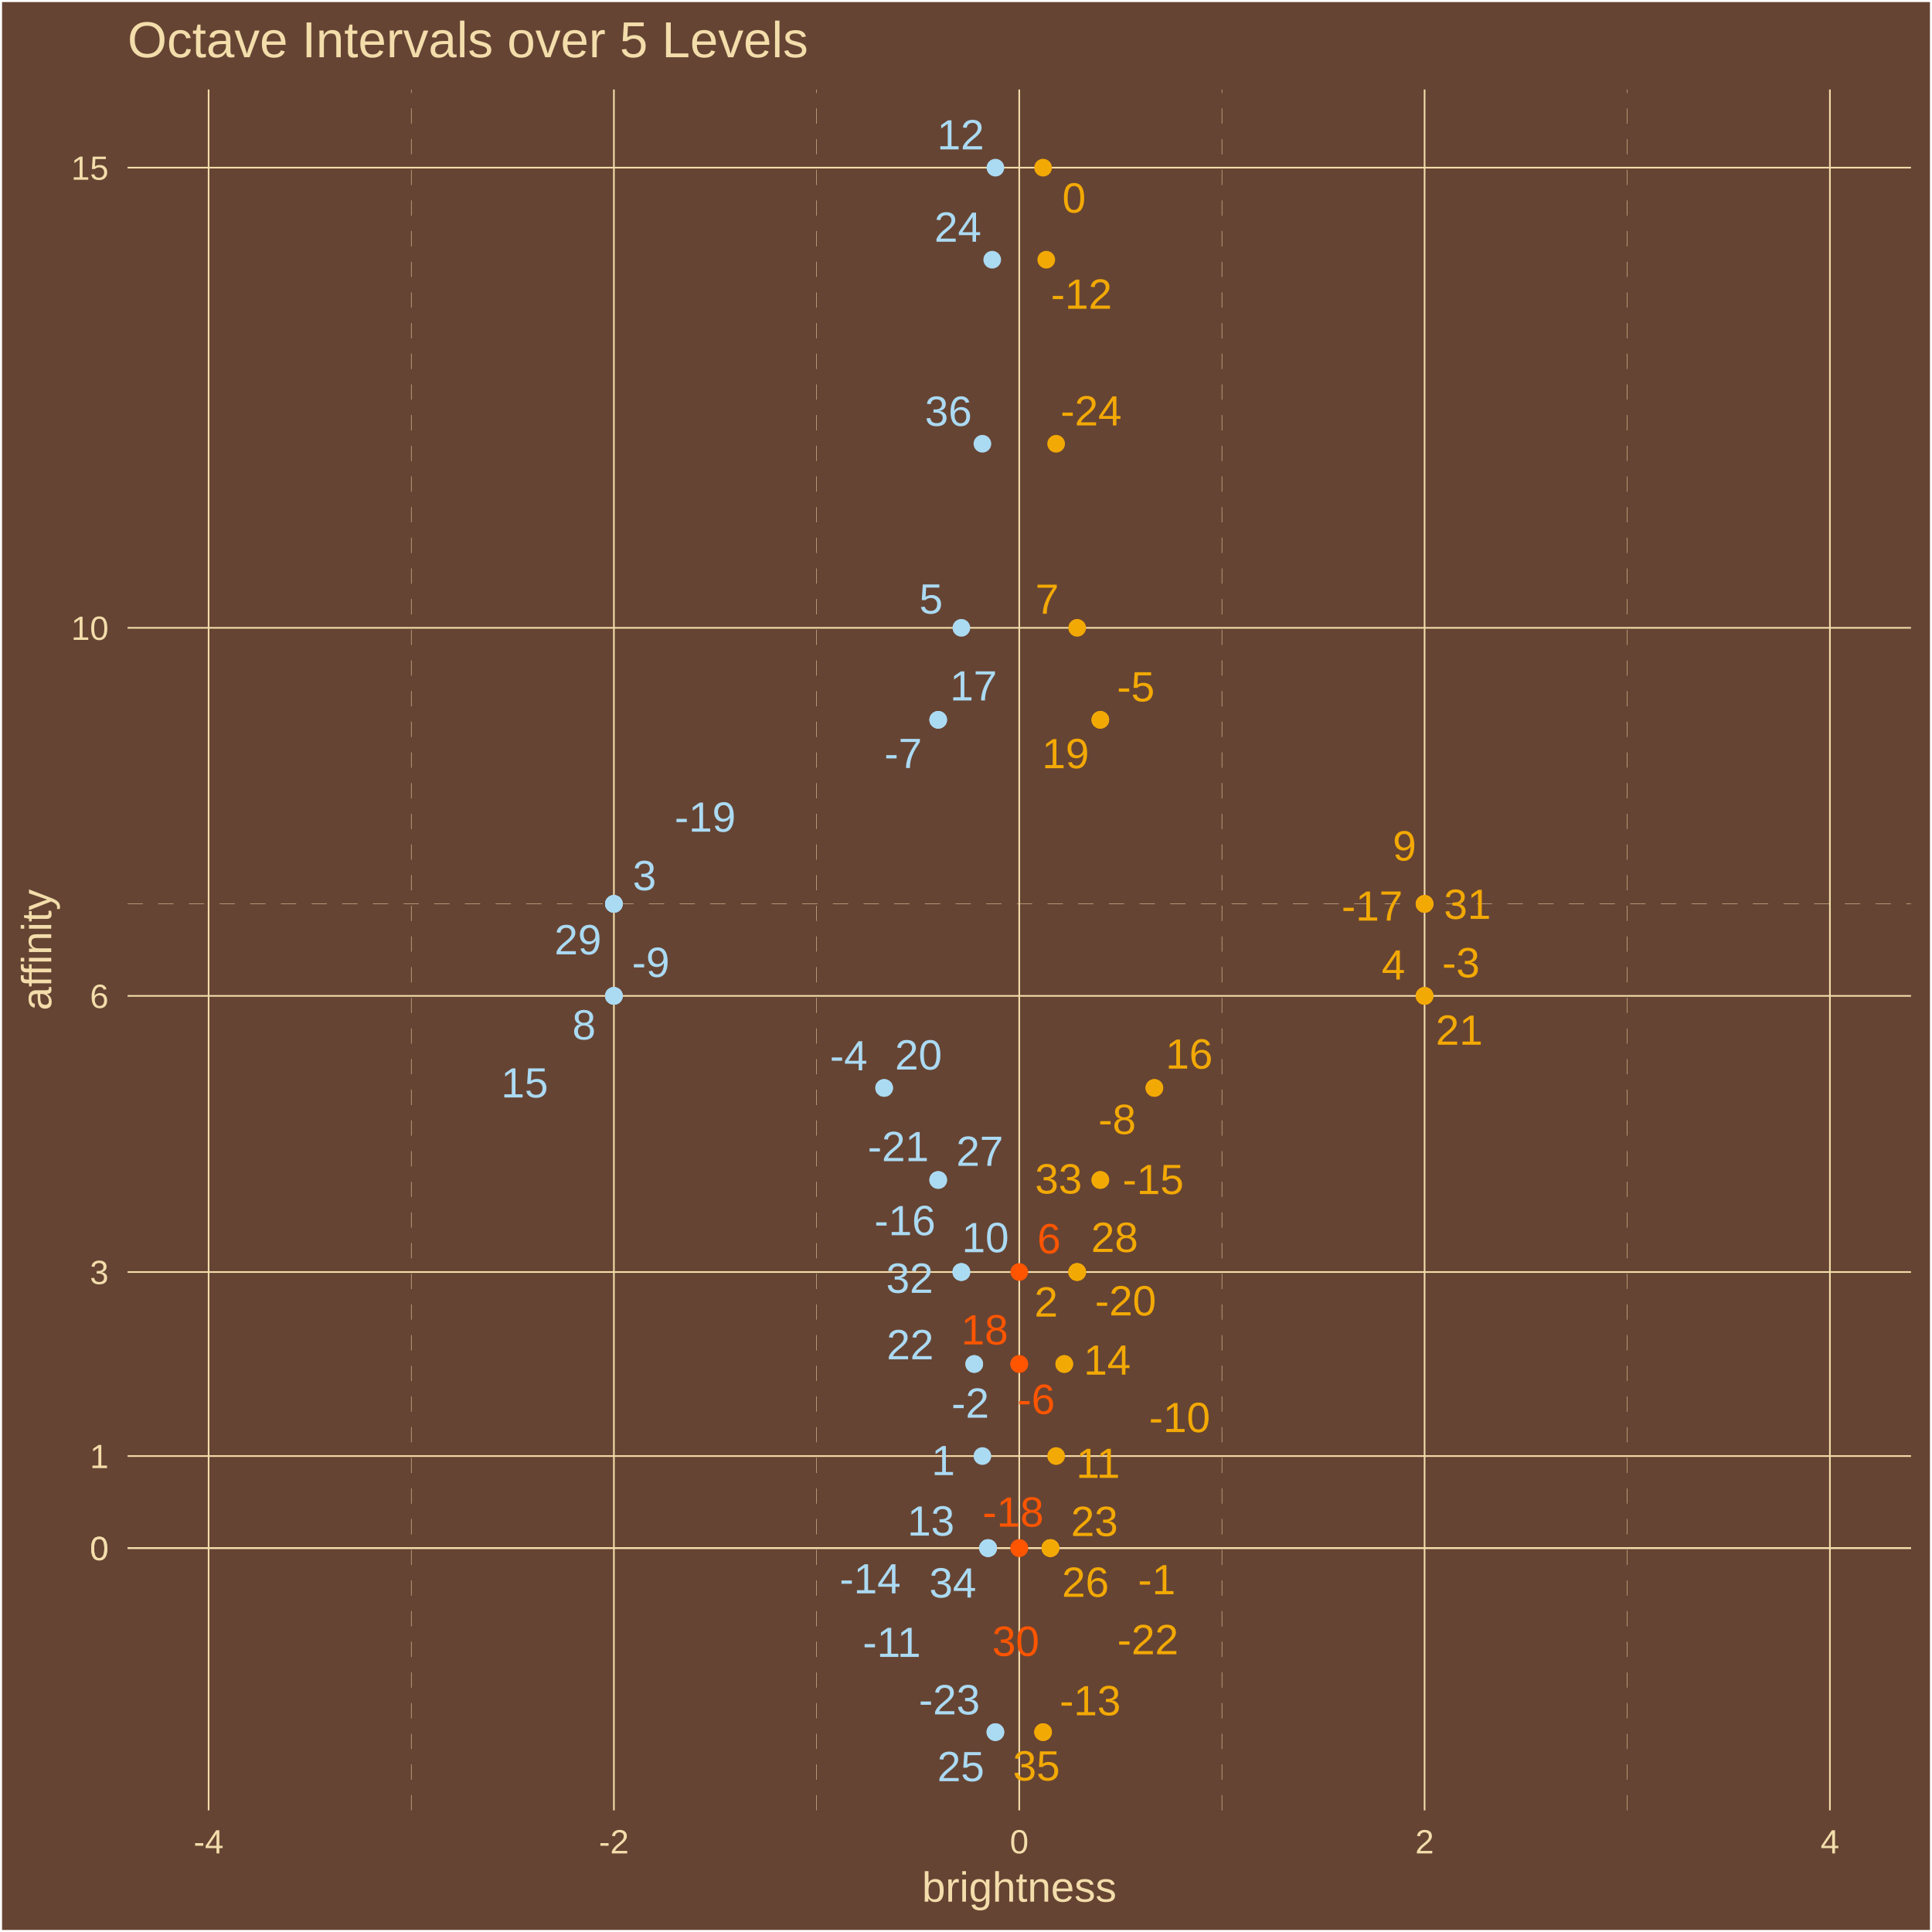
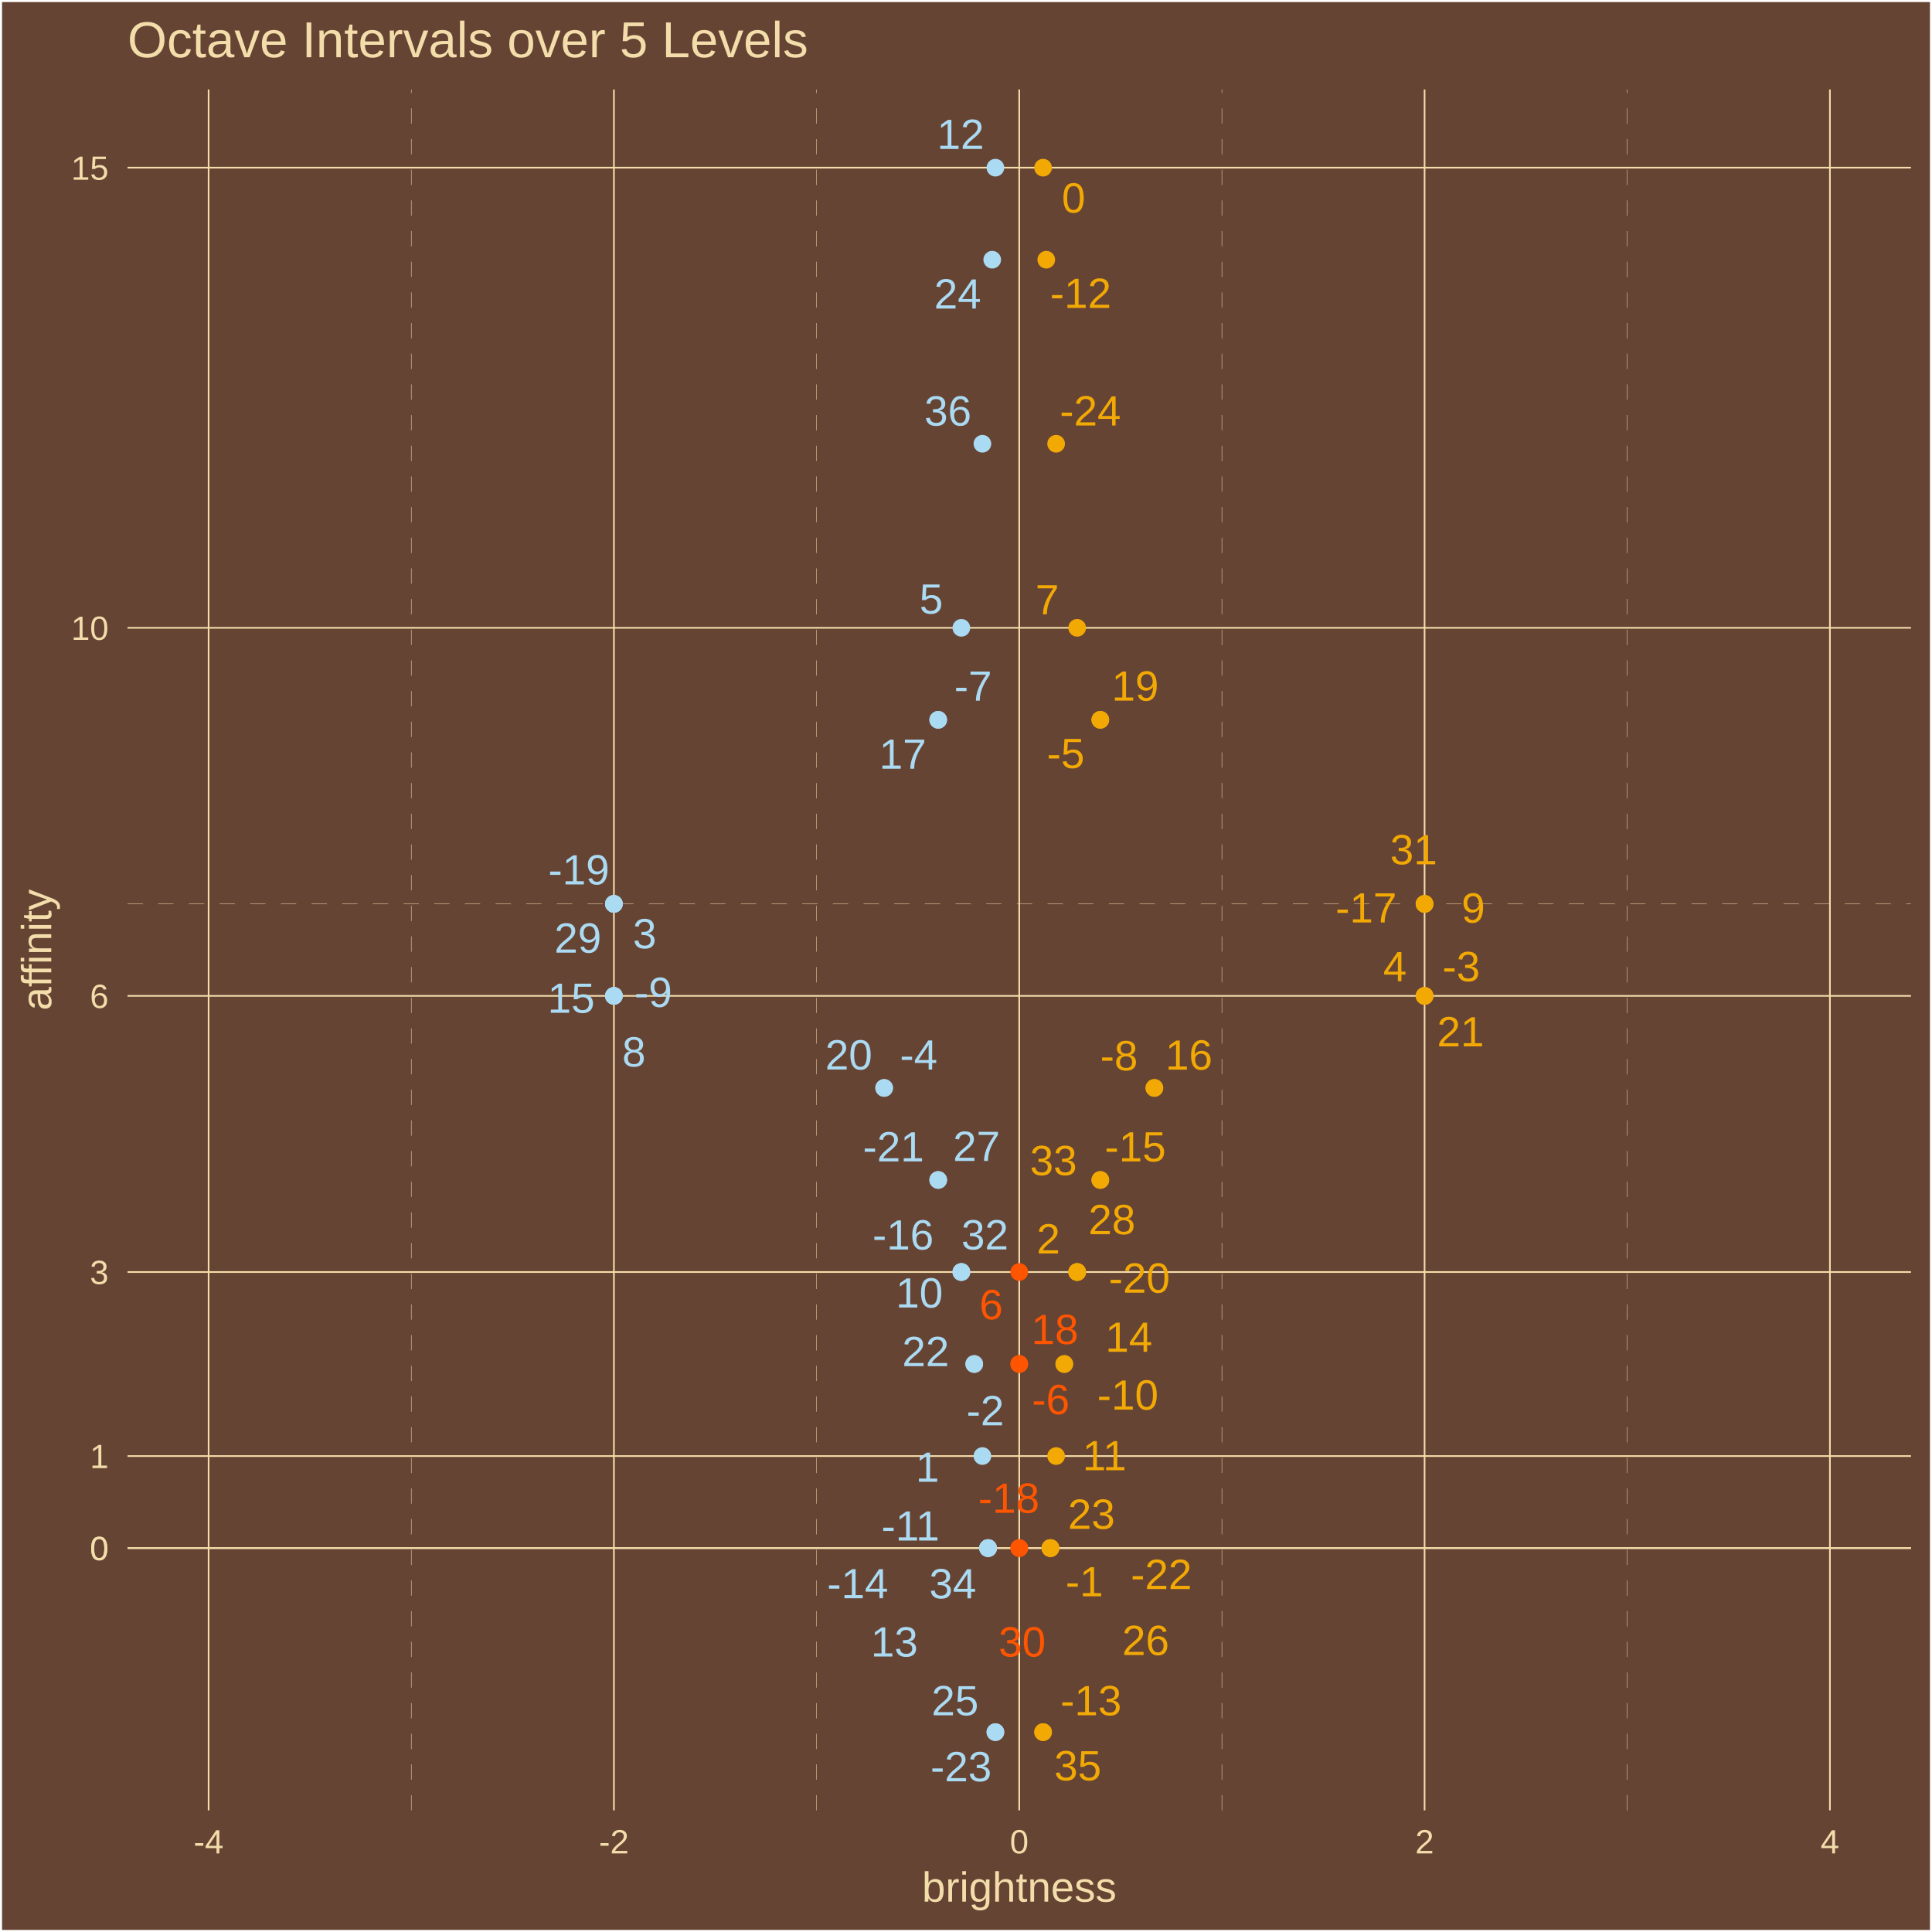
<svg xmlns="http://www.w3.org/2000/svg" class="svglite" width="504.00pt" height="504.00pt" viewBox="0 0 504.00 504.00">
  <defs>
    <style type="text/css">
    .svglite line, .svglite polyline, .svglite polygon, .svglite path, .svglite rect, .svglite circle {
      fill: none;
      stroke: #000000;
      stroke-linecap: round;
      stroke-linejoin: round;
      stroke-miterlimit: 10.00;
    }
    .svglite text {
      white-space: pre;
    }
  </style>
  </defs>
  <rect width="100%" height="100%" style="stroke: none; fill: #664433;" />
  <defs>
    <clipPath id="cpMC4wMHw1MDQuMDB8MC4wMHw1MDQuMDA=">
      <rect x="0.00" y="0.00" width="504.00" height="504.00" />
    </clipPath>
  </defs>
  <g clip-path="url(#cpMC4wMHw1MDQuMDB8MC4wMHw1MDQuMDA=)">
    <rect x="0.00" y="0" width="504.00" height="504.00" style="stroke-width: 1.07; stroke: #FFFFFF; fill: #664433;" />
  </g>
  <defs>
    <clipPath id="cpMzMuMjd8NDk4LjUyfDIzLjM0fDQ3Mi4yNw==">
      <rect x="33.27" y="23.34" width="465.25" height="448.93" />
    </clipPath>
  </defs>
  <g clip-path="url(#cpMzMuMjd8NDk4LjUyfDIzLjM0fDQ3Mi4yNw==)">
    <rect x="33.27" y="23.34" width="465.25" height="448.93" style="stroke-width: 1.07; stroke: none; fill: #664433;" />
    <polyline points="33.27,235.80 498.52,235.80 " style="stroke-width: 0.11; stroke: #F3DDAB; stroke-dasharray: 4.00,4.00; stroke-linecap: butt;" />
    <polyline points="107.29,472.27 107.29,23.34 " style="stroke-width: 0.11; stroke: #F3DDAB; stroke-dasharray: 4.00,4.00; stroke-linecap: butt;" />
    <polyline points="213.02,472.27 213.02,23.34 " style="stroke-width: 0.11; stroke: #F3DDAB; stroke-dasharray: 4.00,4.00; stroke-linecap: butt;" />
    <polyline points="318.76,472.27 318.76,23.34 " style="stroke-width: 0.11; stroke: #F3DDAB; stroke-dasharray: 4.00,4.00; stroke-linecap: butt;" />
    <polyline points="424.50,472.27 424.50,23.34 " style="stroke-width: 0.11; stroke: #F3DDAB; stroke-dasharray: 4.00,4.00; stroke-linecap: butt;" />
    <polyline points="33.27,403.85 498.52,403.85 " style="stroke-width: 0.43; stroke: #F3DDAB; stroke-linecap: butt;" />
    <polyline points="33.27,403.85 498.52,403.85 " style="stroke-width: 0.43; stroke: #F3DDAB; stroke-linecap: butt;" />
    <polyline points="33.27,379.84 498.52,379.84 " style="stroke-width: 0.43; stroke: #F3DDAB; stroke-linecap: butt;" />
    <polyline points="33.27,331.83 498.52,331.83 " style="stroke-width: 0.43; stroke: #F3DDAB; stroke-linecap: butt;" />
    <polyline points="33.27,259.80 498.52,259.80 " style="stroke-width: 0.43; stroke: #F3DDAB; stroke-linecap: butt;" />
    <polyline points="33.27,163.78 498.52,163.78 " style="stroke-width: 0.43; stroke: #F3DDAB; stroke-linecap: butt;" />
    <polyline points="33.27,43.74 498.52,43.74 " style="stroke-width: 0.43; stroke: #F3DDAB; stroke-linecap: butt;" />
    <polyline points="54.42,472.27 54.42,23.34 " style="stroke-width: 0.43; stroke: #F3DDAB; stroke-linecap: butt;" />
    <polyline points="160.15,472.27 160.15,23.34 " style="stroke-width: 0.43; stroke: #F3DDAB; stroke-linecap: butt;" />
    <polyline points="265.89,472.27 265.89,23.34 " style="stroke-width: 0.43; stroke: #F3DDAB; stroke-linecap: butt;" />
    <polyline points="371.63,472.27 371.63,23.34 " style="stroke-width: 0.43; stroke: #F3DDAB; stroke-linecap: butt;" />
    <polyline points="477.37,472.27 477.37,23.34 " style="stroke-width: 0.43; stroke: #F3DDAB; stroke-linecap: butt;" />
    <circle cx="275.51" cy="115.76" r="1.95" style="stroke-width: 0.71; stroke: #F3A904; fill: #F3A904;" />
    <circle cx="259.67" cy="451.86" r="1.95" style="stroke-width: 0.71; stroke: #ABDAF3; fill: #ABDAF3;" />
    <circle cx="274.03" cy="403.85" r="1.95" style="stroke-width: 0.71; stroke: #F3A904; fill: #F3A904;" />
    <circle cx="244.75" cy="307.82" r="1.95" style="stroke-width: 0.71; stroke: #ABDAF3; fill: #ABDAF3;" />
    <circle cx="281.00" cy="331.83" r="1.95" style="stroke-width: 0.71; stroke: #F3A904; fill: #F3A904;" />
    <circle cx="160.15" cy="235.80" r="1.95" style="stroke-width: 0.71; stroke: #ABDAF3; fill: #ABDAF3;" />
    <circle cx="265.89" cy="403.85" r="1.95" style="stroke-width: 0.71; stroke: #FF5500; fill: #FF5500;" />
    <circle cx="371.63" cy="235.80" r="1.95" style="stroke-width: 0.71; stroke: #F3A904; fill: #F3A904;" />
    <circle cx="250.79" cy="331.83" r="1.95" style="stroke-width: 0.71; stroke: #ABDAF3; fill: #ABDAF3;" />
    <circle cx="287.04" cy="307.82" r="1.95" style="stroke-width: 0.71; stroke: #F3A904; fill: #F3A904;" />
    <circle cx="257.76" cy="403.85" r="1.95" style="stroke-width: 0.71; stroke: #ABDAF3; fill: #ABDAF3;" />
    <circle cx="272.11" cy="451.86" r="1.95" style="stroke-width: 0.71; stroke: #F3A904; fill: #F3A904;" />
    <circle cx="272.94" cy="67.75" r="1.95" style="stroke-width: 0.71; stroke: #F3A904; fill: #F3A904;" />
    <circle cx="257.76" cy="403.85" r="1.95" style="stroke-width: 0.71; stroke: #ABDAF3; fill: #ABDAF3;" />
    <circle cx="277.64" cy="355.83" r="1.95" style="stroke-width: 0.71; stroke: #F3A904; fill: #F3A904;" />
    <circle cx="160.15" cy="259.80" r="1.95" style="stroke-width: 0.71; stroke: #ABDAF3; fill: #ABDAF3;" />
    <circle cx="301.14" cy="283.81" r="1.95" style="stroke-width: 0.71; stroke: #F3A904; fill: #F3A904;" />
    <circle cx="244.75" cy="187.78" r="1.95" style="stroke-width: 0.71; stroke: #ABDAF3; fill: #ABDAF3;" />
    <circle cx="265.89" cy="355.83" r="1.95" style="stroke-width: 0.71; stroke: #FF5500; fill: #FF5500;" />
    <circle cx="287.04" cy="187.78" r="1.95" style="stroke-width: 0.71; stroke: #F3A904; fill: #F3A904;" />
    <circle cx="230.65" cy="283.81" r="1.95" style="stroke-width: 0.71; stroke: #ABDAF3; fill: #ABDAF3;" />
    <circle cx="371.63" cy="259.80" r="1.95" style="stroke-width: 0.71; stroke: #F3A904; fill: #F3A904;" />
    <circle cx="254.15" cy="355.83" r="1.95" style="stroke-width: 0.71; stroke: #ABDAF3; fill: #ABDAF3;" />
    <circle cx="274.03" cy="403.85" r="1.95" style="stroke-width: 0.71; stroke: #F3A904; fill: #F3A904;" />
    <circle cx="272.11" cy="43.74" r="1.95" style="stroke-width: 0.71; stroke: #F3A904; fill: #F3A904;" />
    <circle cx="256.28" cy="379.84" r="1.95" style="stroke-width: 0.71; stroke: #ABDAF3; fill: #ABDAF3;" />
    <circle cx="281.00" cy="331.83" r="1.95" style="stroke-width: 0.71; stroke: #F3A904; fill: #F3A904;" />
    <circle cx="160.15" cy="235.80" r="1.95" style="stroke-width: 0.71; stroke: #ABDAF3; fill: #ABDAF3;" />
    <circle cx="371.63" cy="259.80" r="1.95" style="stroke-width: 0.71; stroke: #F3A904; fill: #F3A904;" />
    <circle cx="250.79" cy="163.78" r="1.95" style="stroke-width: 0.71; stroke: #ABDAF3; fill: #ABDAF3;" />
    <circle cx="265.89" cy="331.83" r="1.95" style="stroke-width: 0.71; stroke: #FF5500; fill: #FF5500;" />
    <circle cx="281.00" cy="163.78" r="1.95" style="stroke-width: 0.71; stroke: #F3A904; fill: #F3A904;" />
    <circle cx="160.15" cy="259.80" r="1.95" style="stroke-width: 0.71; stroke: #ABDAF3; fill: #ABDAF3;" />
    <circle cx="371.63" cy="235.80" r="1.95" style="stroke-width: 0.71; stroke: #F3A904; fill: #F3A904;" />
    <circle cx="250.79" cy="331.83" r="1.95" style="stroke-width: 0.71; stroke: #ABDAF3; fill: #ABDAF3;" />
    <circle cx="275.51" cy="379.84" r="1.95" style="stroke-width: 0.71; stroke: #F3A904; fill: #F3A904;" />
    <circle cx="259.67" cy="43.74" r="1.95" style="stroke-width: 0.71; stroke: #ABDAF3; fill: #ABDAF3;" />
    <circle cx="257.76" cy="403.85" r="1.95" style="stroke-width: 0.71; stroke: #ABDAF3; fill: #ABDAF3;" />
    <circle cx="277.64" cy="355.83" r="1.95" style="stroke-width: 0.71; stroke: #F3A904; fill: #F3A904;" />
    <circle cx="160.15" cy="259.80" r="1.95" style="stroke-width: 0.71; stroke: #ABDAF3; fill: #ABDAF3;" />
    <circle cx="301.14" cy="283.81" r="1.95" style="stroke-width: 0.71; stroke: #F3A904; fill: #F3A904;" />
    <circle cx="244.75" cy="187.78" r="1.95" style="stroke-width: 0.71; stroke: #ABDAF3; fill: #ABDAF3;" />
    <circle cx="265.89" cy="355.83" r="1.95" style="stroke-width: 0.71; stroke: #FF5500; fill: #FF5500;" />
    <circle cx="287.04" cy="187.78" r="1.95" style="stroke-width: 0.71; stroke: #F3A904; fill: #F3A904;" />
    <circle cx="230.65" cy="283.81" r="1.95" style="stroke-width: 0.71; stroke: #ABDAF3; fill: #ABDAF3;" />
    <circle cx="371.63" cy="259.80" r="1.95" style="stroke-width: 0.71; stroke: #F3A904; fill: #F3A904;" />
    <circle cx="254.15" cy="355.83" r="1.95" style="stroke-width: 0.71; stroke: #ABDAF3; fill: #ABDAF3;" />
    <circle cx="274.03" cy="403.85" r="1.95" style="stroke-width: 0.71; stroke: #F3A904; fill: #F3A904;" />
    <circle cx="258.84" cy="67.75" r="1.95" style="stroke-width: 0.71; stroke: #ABDAF3; fill: #ABDAF3;" />
    <circle cx="259.67" cy="451.86" r="1.95" style="stroke-width: 0.71; stroke: #ABDAF3; fill: #ABDAF3;" />
    <circle cx="274.03" cy="403.85" r="1.95" style="stroke-width: 0.71; stroke: #F3A904; fill: #F3A904;" />
    <circle cx="244.75" cy="307.82" r="1.95" style="stroke-width: 0.71; stroke: #ABDAF3; fill: #ABDAF3;" />
    <circle cx="281.00" cy="331.83" r="1.95" style="stroke-width: 0.71; stroke: #F3A904; fill: #F3A904;" />
    <circle cx="160.15" cy="235.80" r="1.95" style="stroke-width: 0.71; stroke: #ABDAF3; fill: #ABDAF3;" />
    <circle cx="265.89" cy="403.85" r="1.95" style="stroke-width: 0.71; stroke: #FF5500; fill: #FF5500;" />
    <circle cx="371.63" cy="235.80" r="1.95" style="stroke-width: 0.71; stroke: #F3A904; fill: #F3A904;" />
    <circle cx="250.79" cy="331.83" r="1.95" style="stroke-width: 0.71; stroke: #ABDAF3; fill: #ABDAF3;" />
    <circle cx="287.04" cy="307.82" r="1.95" style="stroke-width: 0.71; stroke: #F3A904; fill: #F3A904;" />
    <circle cx="257.76" cy="403.85" r="1.95" style="stroke-width: 0.71; stroke: #ABDAF3; fill: #ABDAF3;" />
    <circle cx="272.11" cy="451.86" r="1.95" style="stroke-width: 0.71; stroke: #F3A904; fill: #F3A904;" />
    <circle cx="256.28" cy="115.76" r="1.95" style="stroke-width: 0.71; stroke: #ABDAF3; fill: #ABDAF3;" />
-     <line x1="289.68" y1="426.63" x2="274.66" y2="404.76" style="stroke-width: 1.07; stroke: none;" />
-     <line x1="174.19" y1="214.03" x2="160.76" y2="234.86" style="stroke-width: 1.07; stroke: none;" />
-     <line x1="245.84" y1="320.35" x2="250.35" y2="330.81" style="stroke-width: 1.07; stroke: none;" />
-     <line x1="236.78" y1="411.35" x2="256.69" y2="404.23" style="stroke-width: 1.07; stroke: none;" />
-     <line x1="242.41" y1="427.33" x2="257.15" y2="404.78" style="stroke-width: 1.07; stroke: none;" />
-     <line x1="297.95" y1="368.96" x2="278.59" y2="356.45" style="stroke-width: 1.07; stroke: none;" />
-     <line x1="295.05" y1="411.56" x2="275.09" y2="404.24" style="stroke-width: 1.07; stroke: none;" />
-     <line x1="366.95" y1="226.28" x2="371.14" y2="234.80" style="stroke-width: 1.07; stroke: none;" />
-     <line x1="250.79" y1="398.37" x2="256.88" y2="403.15" style="stroke-width: 1.07; stroke: none;" />
-     <line x1="144.80" y1="281.36" x2="159.51" y2="260.71" style="stroke-width: 1.07; stroke: none;" />
-     <line x1="245.38" y1="351.41" x2="253.13" y2="355.32" style="stroke-width: 1.07; stroke: none;" />
-     <line x1="264.98" y1="422.27" x2="265.84" y2="404.95" style="stroke-width: 1.07; stroke: none;" />
-     <text x="284.65" y="110.99" text-anchor="middle" style="font-size: 11.04px;fill: #F3A904; font-family: &quot;Arial&quot;;" textLength="15.94px" lengthAdjust="spacingAndGlyphs">-24</text>
-     <text x="247.67" y="447.23" text-anchor="middle" style="font-size: 11.04px;fill: #ABDAF3; font-family: &quot;Arial&quot;;" textLength="15.94px" lengthAdjust="spacingAndGlyphs">-23</text>
-     <text x="299.45" y="431.54" text-anchor="middle" style="font-size: 11.04px;fill: #F3A904; font-family: &quot;Arial&quot;;" textLength="15.94px" lengthAdjust="spacingAndGlyphs">-22</text>
-     <text x="234.33" y="302.91" text-anchor="middle" style="font-size: 11.04px;fill: #ABDAF3; font-family: &quot;Arial&quot;;" textLength="15.94px" lengthAdjust="spacingAndGlyphs">-21</text>
-     <text x="293.63" y="343.16" text-anchor="middle" style="font-size: 11.04px;fill: #F3A904; font-family: &quot;Arial&quot;;" textLength="15.94px" lengthAdjust="spacingAndGlyphs">-20</text>
-     <text x="183.96" y="216.96" text-anchor="middle" style="font-size: 11.04px;fill: #ABDAF3; font-family: &quot;Arial&quot;;" textLength="15.94px" lengthAdjust="spacingAndGlyphs">-19</text>
-     <text x="264.30" y="398.25" text-anchor="middle" style="font-size: 11.04px;fill: #FF5500; font-family: &quot;Arial&quot;;" textLength="15.94px" lengthAdjust="spacingAndGlyphs">-18</text>
-     <text x="357.95" y="240.16" text-anchor="middle" style="font-size: 11.04px;fill: #F3A904; font-family: &quot;Arial&quot;;" textLength="15.94px" lengthAdjust="spacingAndGlyphs">-17</text>
-     <text x="236.07" y="322.22" text-anchor="middle" style="font-size: 11.04px;fill: #ABDAF3; font-family: &quot;Arial&quot;;" textLength="15.94px" lengthAdjust="spacingAndGlyphs">-16</text>
-     <text x="300.82" y="311.49" text-anchor="middle" style="font-size: 11.04px;fill: #F3A904; font-family: &quot;Arial&quot;;" textLength="15.94px" lengthAdjust="spacingAndGlyphs">-15</text>
-     <text x="227.01" y="415.66" text-anchor="middle" style="font-size: 11.04px;fill: #ABDAF3; font-family: &quot;Arial&quot;;" textLength="15.94px" lengthAdjust="spacingAndGlyphs">-14</text>
-     <text x="284.40" y="447.46" text-anchor="middle" style="font-size: 11.04px;fill: #F3A904; font-family: &quot;Arial&quot;;" textLength="15.94px" lengthAdjust="spacingAndGlyphs">-13</text>
-     <text x="282.12" y="80.54" text-anchor="middle" style="font-size: 11.04px;fill: #F3A904; font-family: &quot;Arial&quot;;" textLength="15.94px" lengthAdjust="spacingAndGlyphs">-12</text>
-     <text x="232.64" y="432.24" text-anchor="middle" style="font-size: 11.04px;fill: #ABDAF3; font-family: &quot;Arial&quot;;" textLength="15.94px" lengthAdjust="spacingAndGlyphs">-11</text>
-     <text x="307.72" y="373.59" text-anchor="middle" style="font-size: 11.04px;fill: #F3A904; font-family: &quot;Arial&quot;;" textLength="15.94px" lengthAdjust="spacingAndGlyphs">-10</text>
-     <text x="169.77" y="254.86" text-anchor="middle" style="font-size: 11.04px;fill: #ABDAF3; font-family: &quot;Arial&quot;;" textLength="9.81px" lengthAdjust="spacingAndGlyphs">-9</text>
-     <text x="291.44" y="295.83" text-anchor="middle" style="font-size: 11.04px;fill: #F3A904; font-family: &quot;Arial&quot;;" textLength="9.81px" lengthAdjust="spacingAndGlyphs">-8</text>
-     <text x="235.61" y="200.34" text-anchor="middle" style="font-size: 11.04px;fill: #ABDAF3; font-family: &quot;Arial&quot;;" textLength="9.81px" lengthAdjust="spacingAndGlyphs">-7</text>
-     <text x="270.30" y="368.86" text-anchor="middle" style="font-size: 11.04px;fill: #FF5500; font-family: &quot;Arial&quot;;" textLength="9.81px" lengthAdjust="spacingAndGlyphs">-6</text>
-     <text x="296.30" y="182.96" text-anchor="middle" style="font-size: 11.04px;fill: #F3A904; font-family: &quot;Arial&quot;;" textLength="9.81px" lengthAdjust="spacingAndGlyphs">-5</text>
-     <text x="221.41" y="279.22" text-anchor="middle" style="font-size: 11.04px;fill: #ABDAF3; font-family: &quot;Arial&quot;;" textLength="9.81px" lengthAdjust="spacingAndGlyphs">-4</text>
-     <text x="381.11" y="254.95" text-anchor="middle" style="font-size: 11.04px;fill: #F3A904; font-family: &quot;Arial&quot;;" textLength="9.81px" lengthAdjust="spacingAndGlyphs">-3</text>
-     <text x="253.12" y="369.84" text-anchor="middle" style="font-size: 11.04px;fill: #ABDAF3; font-family: &quot;Arial&quot;;" textLength="9.81px" lengthAdjust="spacingAndGlyphs">-2</text>
-     <text x="301.75" y="415.89" text-anchor="middle" style="font-size: 11.04px;fill: #F3A904; font-family: &quot;Arial&quot;;" textLength="9.81px" lengthAdjust="spacingAndGlyphs">-1</text>
-     <text x="280.18" y="55.45" text-anchor="middle" style="font-size: 11.04px;fill: #F3A904; font-family: &quot;Arial&quot;;" textLength="6.13px" lengthAdjust="spacingAndGlyphs">0</text>
-     <text x="246.07" y="384.82" text-anchor="middle" style="font-size: 11.04px;fill: #ABDAF3; font-family: &quot;Arial&quot;;" textLength="6.13px" lengthAdjust="spacingAndGlyphs">1</text>
-     <text x="272.90" y="343.45" text-anchor="middle" style="font-size: 11.04px;fill: #F3A904; font-family: &quot;Arial&quot;;" textLength="6.13px" lengthAdjust="spacingAndGlyphs">2</text>
-     <text x="168.12" y="232.23" text-anchor="middle" style="font-size: 11.04px;fill: #ABDAF3; font-family: &quot;Arial&quot;;" textLength="6.13px" lengthAdjust="spacingAndGlyphs">3</text>
-     <text x="363.50" y="255.54" text-anchor="middle" style="font-size: 11.04px;fill: #F3A904; font-family: &quot;Arial&quot;;" textLength="6.13px" lengthAdjust="spacingAndGlyphs">4</text>
-     <text x="242.88" y="160.06" text-anchor="middle" style="font-size: 11.04px;fill: #ABDAF3; font-family: &quot;Arial&quot;;" textLength="6.13px" lengthAdjust="spacingAndGlyphs">5</text>
-     <text x="273.65" y="326.96" text-anchor="middle" style="font-size: 11.04px;fill: #FF5500; font-family: &quot;Arial&quot;;" textLength="6.13px" lengthAdjust="spacingAndGlyphs">6</text>
-     <text x="273.15" y="160.11" text-anchor="middle" style="font-size: 11.04px;fill: #F3A904; font-family: &quot;Arial&quot;;" textLength="6.13px" lengthAdjust="spacingAndGlyphs">7</text>
-     <text x="152.35" y="271.17" text-anchor="middle" style="font-size: 11.04px;fill: #ABDAF3; font-family: &quot;Arial&quot;;" textLength="6.13px" lengthAdjust="spacingAndGlyphs">8</text>
-     <text x="366.39" y="224.48" text-anchor="middle" style="font-size: 11.04px;fill: #F3A904; font-family: &quot;Arial&quot;;" textLength="6.13px" lengthAdjust="spacingAndGlyphs">9</text>
-     <text x="257.05" y="326.66" text-anchor="middle" style="font-size: 11.04px;fill: #ABDAF3; font-family: &quot;Arial&quot;;" textLength="12.27px" lengthAdjust="spacingAndGlyphs">10</text>
-     <text x="286.44" y="385.54" text-anchor="middle" style="font-size: 11.04px;fill: #F3A904; font-family: &quot;Arial&quot;;" textLength="12.27px" lengthAdjust="spacingAndGlyphs">11</text>
-     <text x="250.60" y="38.98" text-anchor="middle" style="font-size: 11.04px;fill: #ABDAF3; font-family: &quot;Arial&quot;;" textLength="12.27px" lengthAdjust="spacingAndGlyphs">12</text>
-     <text x="242.85" y="400.59" text-anchor="middle" style="font-size: 11.04px;fill: #ABDAF3; font-family: &quot;Arial&quot;;" textLength="12.27px" lengthAdjust="spacingAndGlyphs">13</text>
-     <text x="288.84" y="358.60" text-anchor="middle" style="font-size: 11.04px;fill: #F3A904; font-family: &quot;Arial&quot;;" textLength="12.27px" lengthAdjust="spacingAndGlyphs">14</text>
-     <text x="136.86" y="286.30" text-anchor="middle" style="font-size: 11.04px;fill: #ABDAF3; font-family: &quot;Arial&quot;;" textLength="12.27px" lengthAdjust="spacingAndGlyphs">15</text>
-     <text x="310.22" y="278.77" text-anchor="middle" style="font-size: 11.04px;fill: #F3A904; font-family: &quot;Arial&quot;;" textLength="12.27px" lengthAdjust="spacingAndGlyphs">16</text>
-     <text x="253.96" y="182.73" text-anchor="middle" style="font-size: 11.04px;fill: #ABDAF3; font-family: &quot;Arial&quot;;" textLength="12.27px" lengthAdjust="spacingAndGlyphs">17</text>
-     <text x="256.87" y="350.72" text-anchor="middle" style="font-size: 11.04px;fill: #FF5500; font-family: &quot;Arial&quot;;" textLength="12.27px" lengthAdjust="spacingAndGlyphs">18</text>
-     <text x="277.97" y="200.41" text-anchor="middle" style="font-size: 11.04px;fill: #F3A904; font-family: &quot;Arial&quot;;" textLength="12.27px" lengthAdjust="spacingAndGlyphs">19</text>
-     <text x="239.60" y="279.01" text-anchor="middle" style="font-size: 11.04px;fill: #ABDAF3; font-family: &quot;Arial&quot;;" textLength="12.27px" lengthAdjust="spacingAndGlyphs">20</text>
-     <text x="380.67" y="272.54" text-anchor="middle" style="font-size: 11.04px;fill: #F3A904; font-family: &quot;Arial&quot;;" textLength="12.27px" lengthAdjust="spacingAndGlyphs">21</text>
-     <text x="237.44" y="354.60" text-anchor="middle" style="font-size: 11.04px;fill: #ABDAF3; font-family: &quot;Arial&quot;;" textLength="12.27px" lengthAdjust="spacingAndGlyphs">22</text>
-     <text x="285.51" y="400.70" text-anchor="middle" style="font-size: 11.04px;fill: #F3A904; font-family: &quot;Arial&quot;;" textLength="12.27px" lengthAdjust="spacingAndGlyphs">23</text>
-     <text x="249.87" y="63.06" text-anchor="middle" style="font-size: 11.04px;fill: #ABDAF3; font-family: &quot;Arial&quot;;" textLength="12.27px" lengthAdjust="spacingAndGlyphs">24</text>
-     <text x="250.64" y="464.66" text-anchor="middle" style="font-size: 11.04px;fill: #ABDAF3; font-family: &quot;Arial&quot;;" textLength="12.27px" lengthAdjust="spacingAndGlyphs">25</text>
-     <text x="283.16" y="416.56" text-anchor="middle" style="font-size: 11.04px;fill: #F3A904; font-family: &quot;Arial&quot;;" textLength="12.27px" lengthAdjust="spacingAndGlyphs">26</text>
-     <text x="255.59" y="304.14" text-anchor="middle" style="font-size: 11.04px;fill: #ABDAF3; font-family: &quot;Arial&quot;;" textLength="12.27px" lengthAdjust="spacingAndGlyphs">27</text>
-     <text x="290.77" y="326.61" text-anchor="middle" style="font-size: 11.04px;fill: #F3A904; font-family: &quot;Arial&quot;;" textLength="12.27px" lengthAdjust="spacingAndGlyphs">28</text>
-     <text x="150.76" y="248.96" text-anchor="middle" style="font-size: 11.04px;fill: #ABDAF3; font-family: &quot;Arial&quot;;" textLength="12.27px" lengthAdjust="spacingAndGlyphs">29</text>
-     <text x="264.98" y="431.98" text-anchor="middle" style="font-size: 11.04px;fill: #FF5500; font-family: &quot;Arial&quot;;" textLength="12.27px" lengthAdjust="spacingAndGlyphs">30</text>
-     <text x="382.80" y="239.72" text-anchor="middle" style="font-size: 11.04px;fill: #F3A904; font-family: &quot;Arial&quot;;" textLength="12.27px" lengthAdjust="spacingAndGlyphs">31</text>
-     <text x="237.30" y="337.26" text-anchor="middle" style="font-size: 11.04px;fill: #ABDAF3; font-family: &quot;Arial&quot;;" textLength="12.27px" lengthAdjust="spacingAndGlyphs">32</text>
-     <text x="276.14" y="311.35" text-anchor="middle" style="font-size: 11.04px;fill: #F3A904; font-family: &quot;Arial&quot;;" textLength="12.27px" lengthAdjust="spacingAndGlyphs">33</text>
-     <text x="248.55" y="416.74" text-anchor="middle" style="font-size: 11.04px;fill: #ABDAF3; font-family: &quot;Arial&quot;;" textLength="12.27px" lengthAdjust="spacingAndGlyphs">34</text>
-     <text x="270.37" y="464.48" text-anchor="middle" style="font-size: 11.04px;fill: #F3A904; font-family: &quot;Arial&quot;;" textLength="12.27px" lengthAdjust="spacingAndGlyphs">35</text>
-     <text x="247.41" y="111.09" text-anchor="middle" style="font-size: 11.04px;fill: #ABDAF3; font-family: &quot;Arial&quot;;" textLength="12.27px" lengthAdjust="spacingAndGlyphs">36</text>
+     <line x1="293.19" y1="410.22" x2="275.11" y2="404.21" style="stroke-width: 1.07; stroke: none;" />
+     <line x1="245.37" y1="324.33" x2="250.13" y2="330.92" style="stroke-width: 1.07; stroke: none;" />
+     <line x1="233.52" y1="412.64" x2="256.69" y2="404.23" style="stroke-width: 1.07; stroke: none;" />
+     <line x1="247.27" y1="398.71" x2="256.74" y2="403.35" style="stroke-width: 1.07; stroke: none;" />
+     <line x1="284.44" y1="361.88" x2="278.48" y2="356.58" style="stroke-width: 1.07; stroke: none;" />
+     <line x1="246.81" y1="382.48" x2="255.18" y2="380.14" style="stroke-width: 1.07; stroke: none;" />
+     <line x1="164.72" y1="268.51" x2="160.67" y2="260.79" style="stroke-width: 1.07; stroke: none;" />
+     <line x1="241.25" y1="427.27" x2="257.12" y2="404.76" style="stroke-width: 1.07; stroke: none;" />
+     <line x1="286.55" y1="349.95" x2="278.58" y2="355.21" style="stroke-width: 1.07; stroke: none;" />
+     <line x1="290.93" y1="426.89" x2="274.69" y2="404.75" style="stroke-width: 1.07; stroke: none;" />
+     <line x1="287.55" y1="323.77" x2="281.70" y2="330.96" style="stroke-width: 1.07; stroke: none;" />
+     <line x1="266.64" y1="422.42" x2="265.94" y2="404.95" style="stroke-width: 1.07; stroke: none;" />
+     <line x1="368.92" y1="227.27" x2="371.30" y2="234.74" style="stroke-width: 1.07; stroke: none;" />
+     <text x="284.44" y="111.00" text-anchor="middle" style="font-size: 11.04px;fill: #F3A904; font-family: &quot;Arial&quot;;" textLength="15.94px" lengthAdjust="spacingAndGlyphs">-24</text>
+     <text x="250.72" y="464.69" text-anchor="middle" style="font-size: 11.04px;fill: #ABDAF3; font-family: &quot;Arial&quot;;" textLength="15.94px" lengthAdjust="spacingAndGlyphs">-23</text>
+     <text x="302.96" y="414.52" text-anchor="middle" style="font-size: 11.04px;fill: #F3A904; font-family: &quot;Arial&quot;;" textLength="15.94px" lengthAdjust="spacingAndGlyphs">-22</text>
+     <text x="233.08" y="302.98" text-anchor="middle" style="font-size: 11.04px;fill: #ABDAF3; font-family: &quot;Arial&quot;;" textLength="15.94px" lengthAdjust="spacingAndGlyphs">-21</text>
+     <text x="297.22" y="337.22" text-anchor="middle" style="font-size: 11.04px;fill: #F3A904; font-family: &quot;Arial&quot;;" textLength="15.94px" lengthAdjust="spacingAndGlyphs">-20</text>
+     <text x="151.00" y="230.72" text-anchor="middle" style="font-size: 11.04px;fill: #ABDAF3; font-family: &quot;Arial&quot;;" textLength="15.94px" lengthAdjust="spacingAndGlyphs">-19</text>
+     <text x="263.18" y="394.64" text-anchor="middle" style="font-size: 11.04px;fill: #FF5500; font-family: &quot;Arial&quot;;" textLength="15.94px" lengthAdjust="spacingAndGlyphs">-18</text>
+     <text x="356.39" y="240.65" text-anchor="middle" style="font-size: 11.04px;fill: #F3A904; font-family: &quot;Arial&quot;;" textLength="15.94px" lengthAdjust="spacingAndGlyphs">-17</text>
+     <text x="235.59" y="325.96" text-anchor="middle" style="font-size: 11.04px;fill: #ABDAF3; font-family: &quot;Arial&quot;;" textLength="15.94px" lengthAdjust="spacingAndGlyphs">-16</text>
+     <text x="296.16" y="302.98" text-anchor="middle" style="font-size: 11.04px;fill: #F3A904; font-family: &quot;Arial&quot;;" textLength="15.94px" lengthAdjust="spacingAndGlyphs">-15</text>
+     <text x="223.75" y="416.94" text-anchor="middle" style="font-size: 11.04px;fill: #ABDAF3; font-family: &quot;Arial&quot;;" textLength="15.94px" lengthAdjust="spacingAndGlyphs">-14</text>
+     <text x="284.61" y="447.46" text-anchor="middle" style="font-size: 11.04px;fill: #F3A904; font-family: &quot;Arial&quot;;" textLength="15.94px" lengthAdjust="spacingAndGlyphs">-13</text>
+     <text x="281.92" y="80.33" text-anchor="middle" style="font-size: 11.04px;fill: #F3A904; font-family: &quot;Arial&quot;;" textLength="15.94px" lengthAdjust="spacingAndGlyphs">-12</text>
+     <text x="237.50" y="401.88" text-anchor="middle" style="font-size: 11.04px;fill: #ABDAF3; font-family: &quot;Arial&quot;;" textLength="15.94px" lengthAdjust="spacingAndGlyphs">-11</text>
+     <text x="294.21" y="367.73" text-anchor="middle" style="font-size: 11.04px;fill: #F3A904; font-family: &quot;Arial&quot;;" textLength="15.94px" lengthAdjust="spacingAndGlyphs">-10</text>
+     <text x="170.43" y="262.68" text-anchor="middle" style="font-size: 11.04px;fill: #ABDAF3; font-family: &quot;Arial&quot;;" textLength="9.81px" lengthAdjust="spacingAndGlyphs">-9</text>
+     <text x="291.92" y="279.21" text-anchor="middle" style="font-size: 11.04px;fill: #F3A904; font-family: &quot;Arial&quot;;" textLength="9.81px" lengthAdjust="spacingAndGlyphs">-8</text>
+     <text x="253.85" y="182.79" text-anchor="middle" style="font-size: 11.04px;fill: #ABDAF3; font-family: &quot;Arial&quot;;" textLength="9.81px" lengthAdjust="spacingAndGlyphs">-7</text>
+     <text x="274.11" y="368.92" text-anchor="middle" style="font-size: 11.04px;fill: #FF5500; font-family: &quot;Arial&quot;;" textLength="9.81px" lengthAdjust="spacingAndGlyphs">-6</text>
+     <text x="278.01" y="200.37" text-anchor="middle" style="font-size: 11.04px;fill: #F3A904; font-family: &quot;Arial&quot;;" textLength="9.81px" lengthAdjust="spacingAndGlyphs">-5</text>
+     <text x="239.66" y="279.01" text-anchor="middle" style="font-size: 11.04px;fill: #ABDAF3; font-family: &quot;Arial&quot;;" textLength="9.81px" lengthAdjust="spacingAndGlyphs">-4</text>
+     <text x="381.18" y="255.97" text-anchor="middle" style="font-size: 11.04px;fill: #F3A904; font-family: &quot;Arial&quot;;" textLength="9.81px" lengthAdjust="spacingAndGlyphs">-3</text>
+     <text x="257.03" y="371.82" text-anchor="middle" style="font-size: 11.04px;fill: #ABDAF3; font-family: &quot;Arial&quot;;" textLength="9.81px" lengthAdjust="spacingAndGlyphs">-2</text>
+     <text x="282.88" y="416.42" text-anchor="middle" style="font-size: 11.04px;fill: #F3A904; font-family: &quot;Arial&quot;;" textLength="9.81px" lengthAdjust="spacingAndGlyphs">-1</text>
+     <text x="280.06" y="55.46" text-anchor="middle" style="font-size: 11.04px;fill: #F3A904; font-family: &quot;Arial&quot;;" textLength="6.13px" lengthAdjust="spacingAndGlyphs">0</text>
+     <text x="241.94" y="386.55" text-anchor="middle" style="font-size: 11.04px;fill: #ABDAF3; font-family: &quot;Arial&quot;;" textLength="6.13px" lengthAdjust="spacingAndGlyphs">1</text>
+     <text x="273.49" y="326.99" text-anchor="middle" style="font-size: 11.04px;fill: #F3A904; font-family: &quot;Arial&quot;;" textLength="6.13px" lengthAdjust="spacingAndGlyphs">2</text>
+     <text x="168.17" y="247.39" text-anchor="middle" style="font-size: 11.04px;fill: #ABDAF3; font-family: &quot;Arial&quot;;" textLength="6.13px" lengthAdjust="spacingAndGlyphs">3</text>
+     <text x="363.90" y="255.96" text-anchor="middle" style="font-size: 11.04px;fill: #F3A904; font-family: &quot;Arial&quot;;" textLength="6.13px" lengthAdjust="spacingAndGlyphs">4</text>
+     <text x="242.92" y="160.07" text-anchor="middle" style="font-size: 11.04px;fill: #ABDAF3; font-family: &quot;Arial&quot;;" textLength="6.13px" lengthAdjust="spacingAndGlyphs">5</text>
+     <text x="258.56" y="344.16" text-anchor="middle" style="font-size: 11.04px;fill: #FF5500; font-family: &quot;Arial&quot;;" textLength="6.13px" lengthAdjust="spacingAndGlyphs">6</text>
+     <text x="273.18" y="160.26" text-anchor="middle" style="font-size: 11.04px;fill: #F3A904; font-family: &quot;Arial&quot;;" textLength="6.13px" lengthAdjust="spacingAndGlyphs">7</text>
+     <text x="165.37" y="278.22" text-anchor="middle" style="font-size: 11.04px;fill: #ABDAF3; font-family: &quot;Arial&quot;;" textLength="6.13px" lengthAdjust="spacingAndGlyphs">8</text>
+     <text x="384.33" y="240.68" text-anchor="middle" style="font-size: 11.04px;fill: #F3A904; font-family: &quot;Arial&quot;;" textLength="6.13px" lengthAdjust="spacingAndGlyphs">9</text>
+     <text x="239.83" y="341.09" text-anchor="middle" style="font-size: 11.04px;fill: #ABDAF3; font-family: &quot;Arial&quot;;" textLength="12.27px" lengthAdjust="spacingAndGlyphs">10</text>
+     <text x="288.12" y="383.54" text-anchor="middle" style="font-size: 11.04px;fill: #F3A904; font-family: &quot;Arial&quot;;" textLength="12.27px" lengthAdjust="spacingAndGlyphs">11</text>
+     <text x="250.58" y="38.85" text-anchor="middle" style="font-size: 11.04px;fill: #ABDAF3; font-family: &quot;Arial&quot;;" textLength="12.27px" lengthAdjust="spacingAndGlyphs">12</text>
+     <text x="233.32" y="432.14" text-anchor="middle" style="font-size: 11.04px;fill: #ABDAF3; font-family: &quot;Arial&quot;;" textLength="12.27px" lengthAdjust="spacingAndGlyphs">13</text>
+     <text x="294.49" y="352.63" text-anchor="middle" style="font-size: 11.04px;fill: #F3A904; font-family: &quot;Arial&quot;;" textLength="12.27px" lengthAdjust="spacingAndGlyphs">14</text>
+     <text x="149.00" y="264.20" text-anchor="middle" style="font-size: 11.04px;fill: #ABDAF3; font-family: &quot;Arial&quot;;" textLength="12.27px" lengthAdjust="spacingAndGlyphs">15</text>
+     <text x="310.15" y="279.04" text-anchor="middle" style="font-size: 11.04px;fill: #F3A904; font-family: &quot;Arial&quot;;" textLength="12.27px" lengthAdjust="spacingAndGlyphs">16</text>
+     <text x="235.50" y="200.54" text-anchor="middle" style="font-size: 11.04px;fill: #ABDAF3; font-family: &quot;Arial&quot;;" textLength="12.27px" lengthAdjust="spacingAndGlyphs">17</text>
+     <text x="275.19" y="350.62" text-anchor="middle" style="font-size: 11.04px;fill: #FF5500; font-family: &quot;Arial&quot;;" textLength="12.27px" lengthAdjust="spacingAndGlyphs">18</text>
+     <text x="296.14" y="182.77" text-anchor="middle" style="font-size: 11.04px;fill: #F3A904; font-family: &quot;Arial&quot;;" textLength="12.27px" lengthAdjust="spacingAndGlyphs">19</text>
+     <text x="221.41" y="279.00" text-anchor="middle" style="font-size: 11.04px;fill: #ABDAF3; font-family: &quot;Arial&quot;;" textLength="12.27px" lengthAdjust="spacingAndGlyphs">20</text>
+     <text x="381.01" y="272.96" text-anchor="middle" style="font-size: 11.04px;fill: #F3A904; font-family: &quot;Arial&quot;;" textLength="12.27px" lengthAdjust="spacingAndGlyphs">21</text>
+     <text x="241.47" y="356.39" text-anchor="middle" style="font-size: 11.04px;fill: #ABDAF3; font-family: &quot;Arial&quot;;" textLength="12.27px" lengthAdjust="spacingAndGlyphs">22</text>
+     <text x="284.72" y="398.82" text-anchor="middle" style="font-size: 11.04px;fill: #F3A904; font-family: &quot;Arial&quot;;" textLength="12.27px" lengthAdjust="spacingAndGlyphs">23</text>
+     <text x="249.82" y="80.49" text-anchor="middle" style="font-size: 11.04px;fill: #ABDAF3; font-family: &quot;Arial&quot;;" textLength="12.27px" lengthAdjust="spacingAndGlyphs">24</text>
+     <text x="249.14" y="447.47" text-anchor="middle" style="font-size: 11.04px;fill: #ABDAF3; font-family: &quot;Arial&quot;;" textLength="12.27px" lengthAdjust="spacingAndGlyphs">25</text>
+     <text x="298.87" y="431.75" text-anchor="middle" style="font-size: 11.04px;fill: #F3A904; font-family: &quot;Arial&quot;;" textLength="12.27px" lengthAdjust="spacingAndGlyphs">26</text>
+     <text x="254.74" y="302.85" text-anchor="middle" style="font-size: 11.04px;fill: #ABDAF3; font-family: &quot;Arial&quot;;" textLength="12.27px" lengthAdjust="spacingAndGlyphs">27</text>
+     <text x="290.06" y="321.97" text-anchor="middle" style="font-size: 11.04px;fill: #F3A904; font-family: &quot;Arial&quot;;" textLength="12.27px" lengthAdjust="spacingAndGlyphs">28</text>
+     <text x="150.74" y="248.52" text-anchor="middle" style="font-size: 11.04px;fill: #ABDAF3; font-family: &quot;Arial&quot;;" textLength="12.27px" lengthAdjust="spacingAndGlyphs">29</text>
+     <text x="266.64" y="432.13" text-anchor="middle" style="font-size: 11.04px;fill: #FF5500; font-family: &quot;Arial&quot;;" textLength="12.27px" lengthAdjust="spacingAndGlyphs">30</text>
+     <text x="368.78" y="225.47" text-anchor="middle" style="font-size: 11.04px;fill: #F3A904; font-family: &quot;Arial&quot;;" textLength="12.27px" lengthAdjust="spacingAndGlyphs">31</text>
+     <text x="256.93" y="325.94" text-anchor="middle" style="font-size: 11.04px;fill: #ABDAF3; font-family: &quot;Arial&quot;;" textLength="12.27px" lengthAdjust="spacingAndGlyphs">32</text>
+     <text x="274.81" y="306.56" text-anchor="middle" style="font-size: 11.04px;fill: #F3A904; font-family: &quot;Arial&quot;;" textLength="12.27px" lengthAdjust="spacingAndGlyphs">33</text>
+     <text x="248.55" y="416.96" text-anchor="middle" style="font-size: 11.04px;fill: #ABDAF3; font-family: &quot;Arial&quot;;" textLength="12.27px" lengthAdjust="spacingAndGlyphs">34</text>
+     <text x="281.16" y="464.44" text-anchor="middle" style="font-size: 11.04px;fill: #F3A904; font-family: &quot;Arial&quot;;" textLength="12.27px" lengthAdjust="spacingAndGlyphs">35</text>
+     <text x="247.28" y="111.02" text-anchor="middle" style="font-size: 11.04px;fill: #ABDAF3; font-family: &quot;Arial&quot;;" textLength="12.27px" lengthAdjust="spacingAndGlyphs">36</text>
  </g>
  <g clip-path="url(#cpMC4wMHw1MDQuMDB8MC4wMHw1MDQuMDA=)">
    <text x="28.34" y="407.00" text-anchor="end" style="font-size: 8.80px;fill: #F3DDAB; font-family: &quot;Arial&quot;;" textLength="4.90px" lengthAdjust="spacingAndGlyphs">0</text>
    <text x="28.34" y="407.00" text-anchor="end" style="font-size: 8.80px;fill: #F3DDAB; font-family: &quot;Arial&quot;;" textLength="4.90px" lengthAdjust="spacingAndGlyphs">0</text>
    <text x="28.34" y="382.99" text-anchor="end" style="font-size: 8.80px;fill: #F3DDAB; font-family: &quot;Arial&quot;;" textLength="4.90px" lengthAdjust="spacingAndGlyphs">1</text>
    <text x="28.34" y="334.98" text-anchor="end" style="font-size: 8.80px;fill: #F3DDAB; font-family: &quot;Arial&quot;;" textLength="4.90px" lengthAdjust="spacingAndGlyphs">3</text>
    <text x="28.34" y="262.96" text-anchor="end" style="font-size: 8.80px;fill: #F3DDAB; font-family: &quot;Arial&quot;;" textLength="4.90px" lengthAdjust="spacingAndGlyphs">6</text>
    <text x="28.34" y="166.93" text-anchor="end" style="font-size: 8.80px;fill: #F3DDAB; font-family: &quot;Arial&quot;;" textLength="9.79px" lengthAdjust="spacingAndGlyphs">10</text>
    <text x="28.34" y="46.90" text-anchor="end" style="font-size: 8.80px;fill: #F3DDAB; font-family: &quot;Arial&quot;;" textLength="9.79px" lengthAdjust="spacingAndGlyphs">15</text>
    <text x="54.42" y="483.50" text-anchor="middle" style="font-size: 8.80px;fill: #F3DDAB; font-family: &quot;Arial&quot;;" textLength="7.83px" lengthAdjust="spacingAndGlyphs">-4</text>
    <text x="160.15" y="483.50" text-anchor="middle" style="font-size: 8.80px;fill: #F3DDAB; font-family: &quot;Arial&quot;;" textLength="7.83px" lengthAdjust="spacingAndGlyphs">-2</text>
    <text x="265.89" y="483.50" text-anchor="middle" style="font-size: 8.80px;fill: #F3DDAB; font-family: &quot;Arial&quot;;" textLength="4.90px" lengthAdjust="spacingAndGlyphs">0</text>
    <text x="371.63" y="483.50" text-anchor="middle" style="font-size: 8.80px;fill: #F3DDAB; font-family: &quot;Arial&quot;;" textLength="4.90px" lengthAdjust="spacingAndGlyphs">2</text>
    <text x="477.37" y="483.50" text-anchor="middle" style="font-size: 8.80px;fill: #F3DDAB; font-family: &quot;Arial&quot;;" textLength="4.90px" lengthAdjust="spacingAndGlyphs">4</text>
    <text x="265.89" y="496.09" text-anchor="middle" style="font-size: 11.00px;fill: #F3DDAB; font-family: &quot;Arial&quot;;" textLength="50.76px" lengthAdjust="spacingAndGlyphs">brightness</text>
    <text transform="translate(13.37,247.80) rotate(-90)" text-anchor="middle" style="font-size: 11.00px;fill: #F3DDAB; font-family: &quot;Arial&quot;;" textLength="31.78px" lengthAdjust="spacingAndGlyphs">affinity</text>
    <text x="33.27" y="14.94" style="font-size: 13.20px;fill: #F3DDAB; font-family: &quot;Arial&quot;;" textLength="177.43px" lengthAdjust="spacingAndGlyphs">Octave Intervals over 5 Levels</text>
  </g>
</svg>
